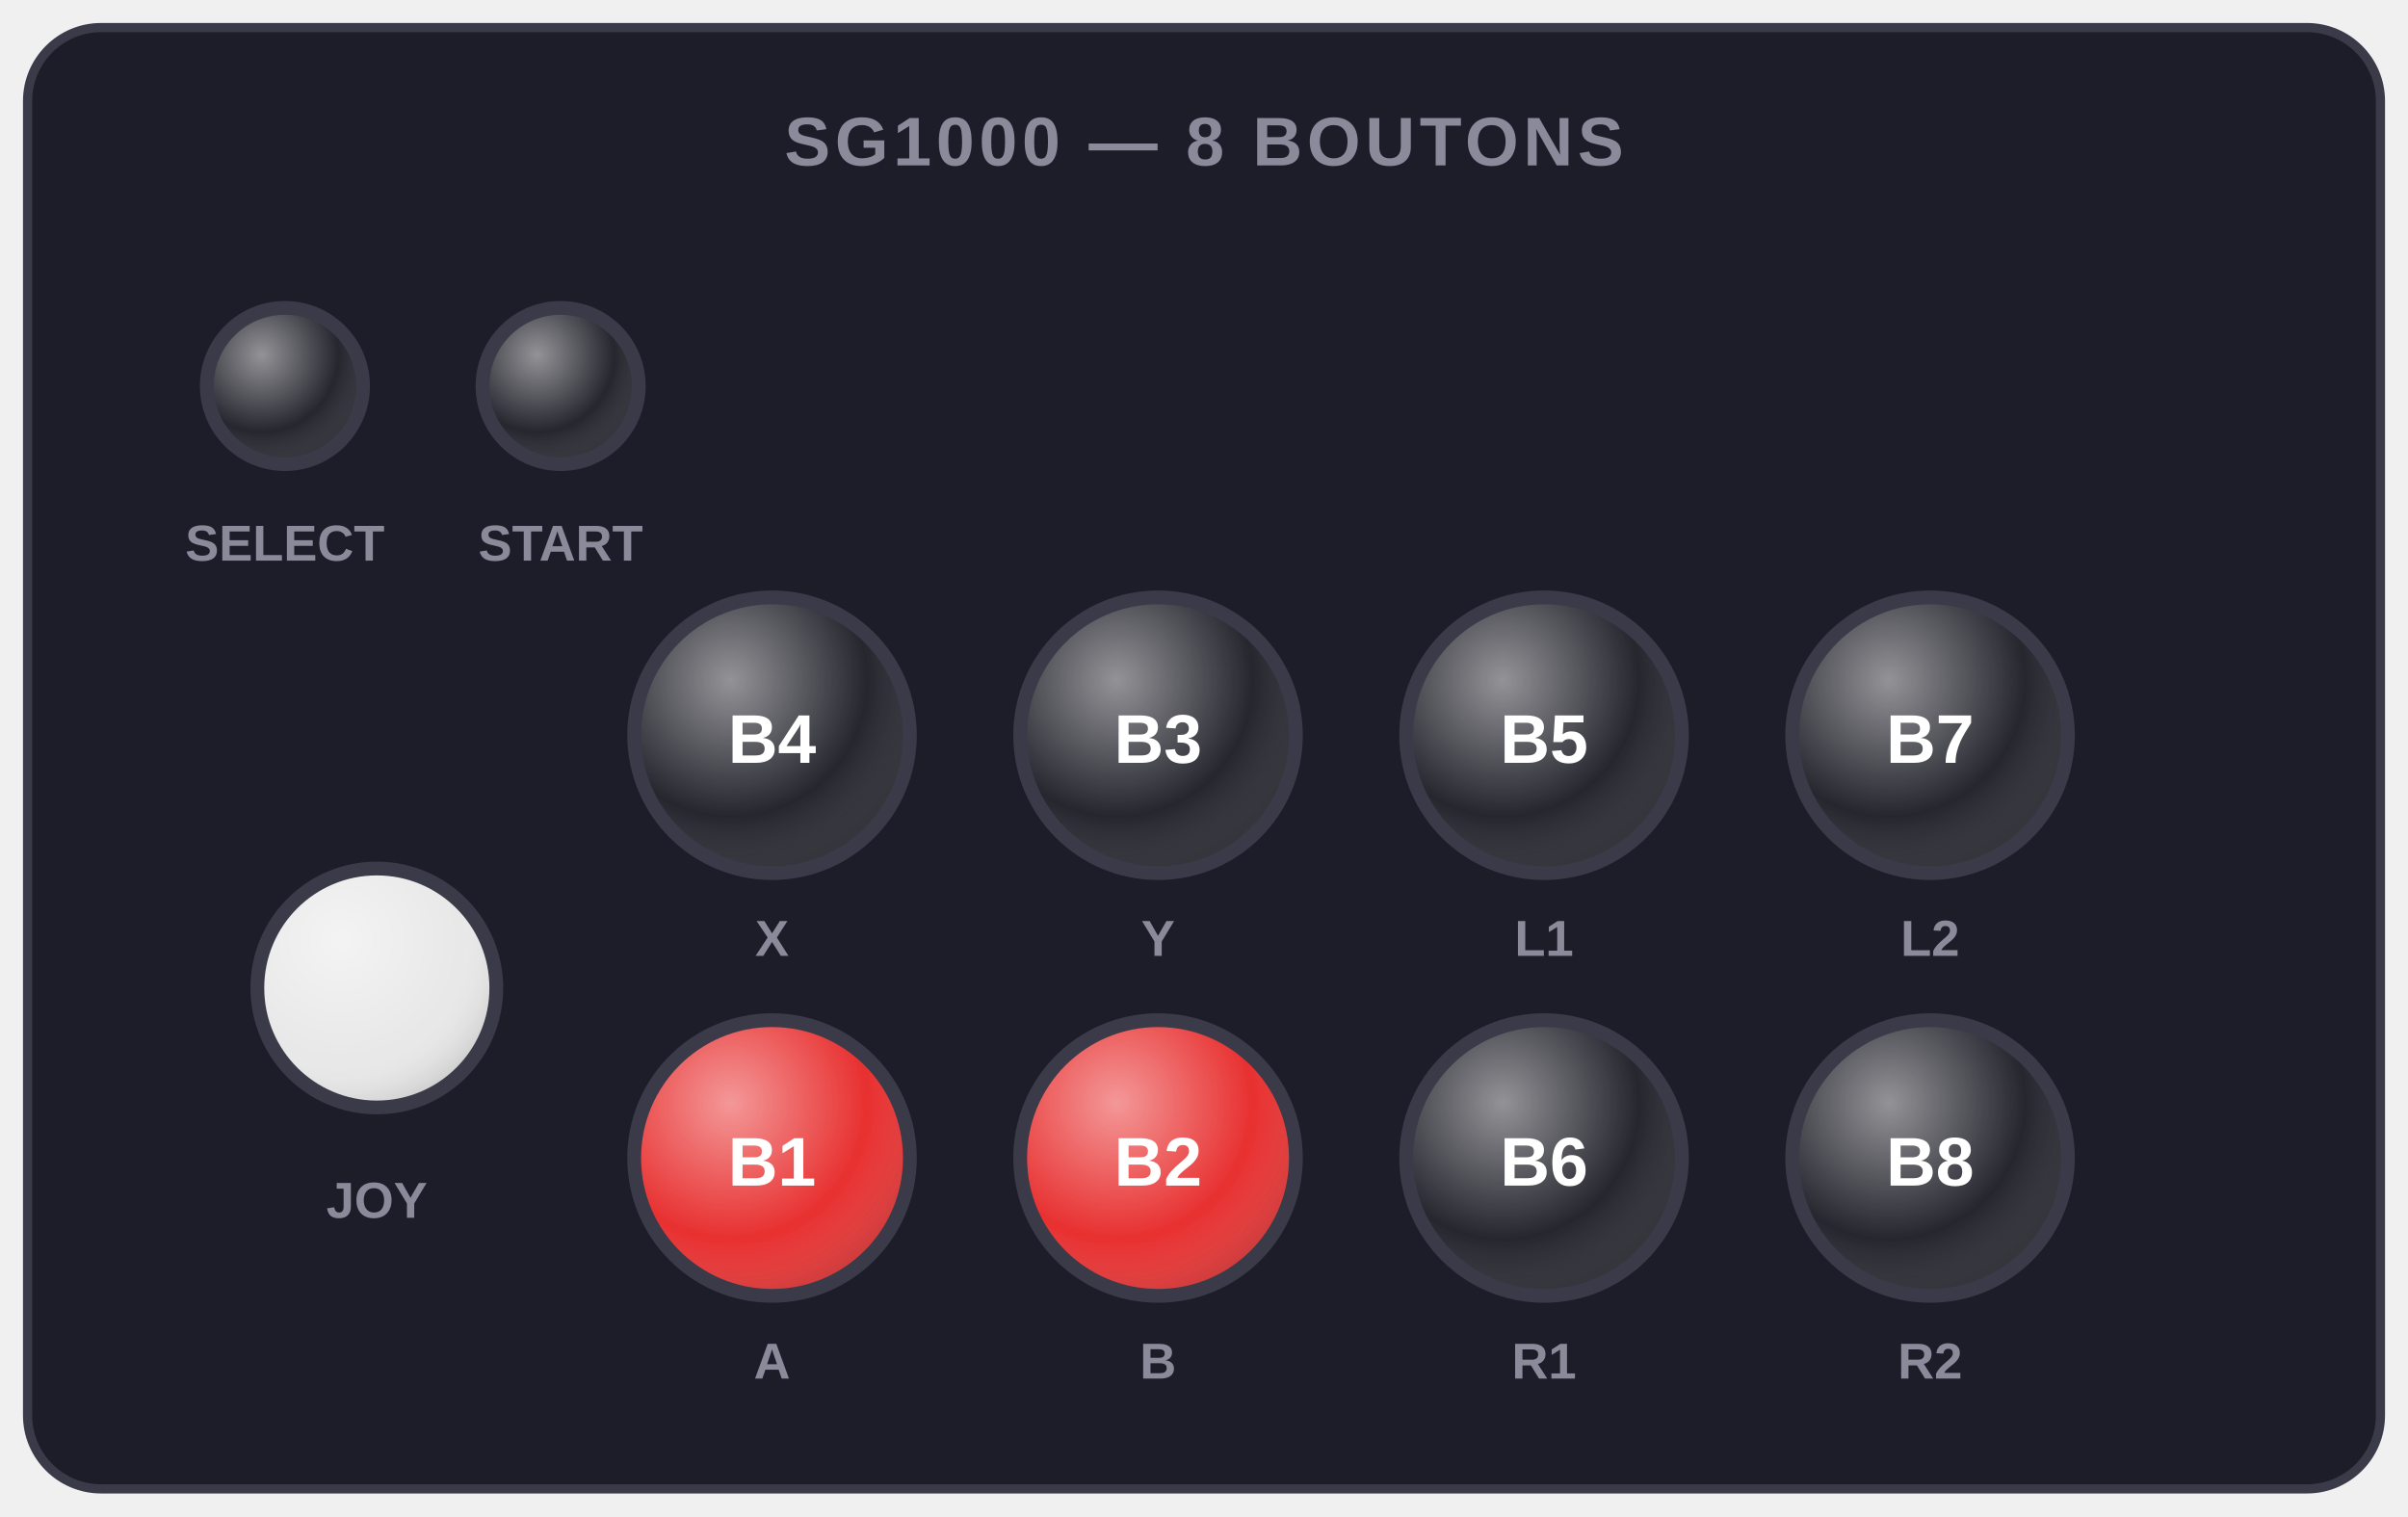
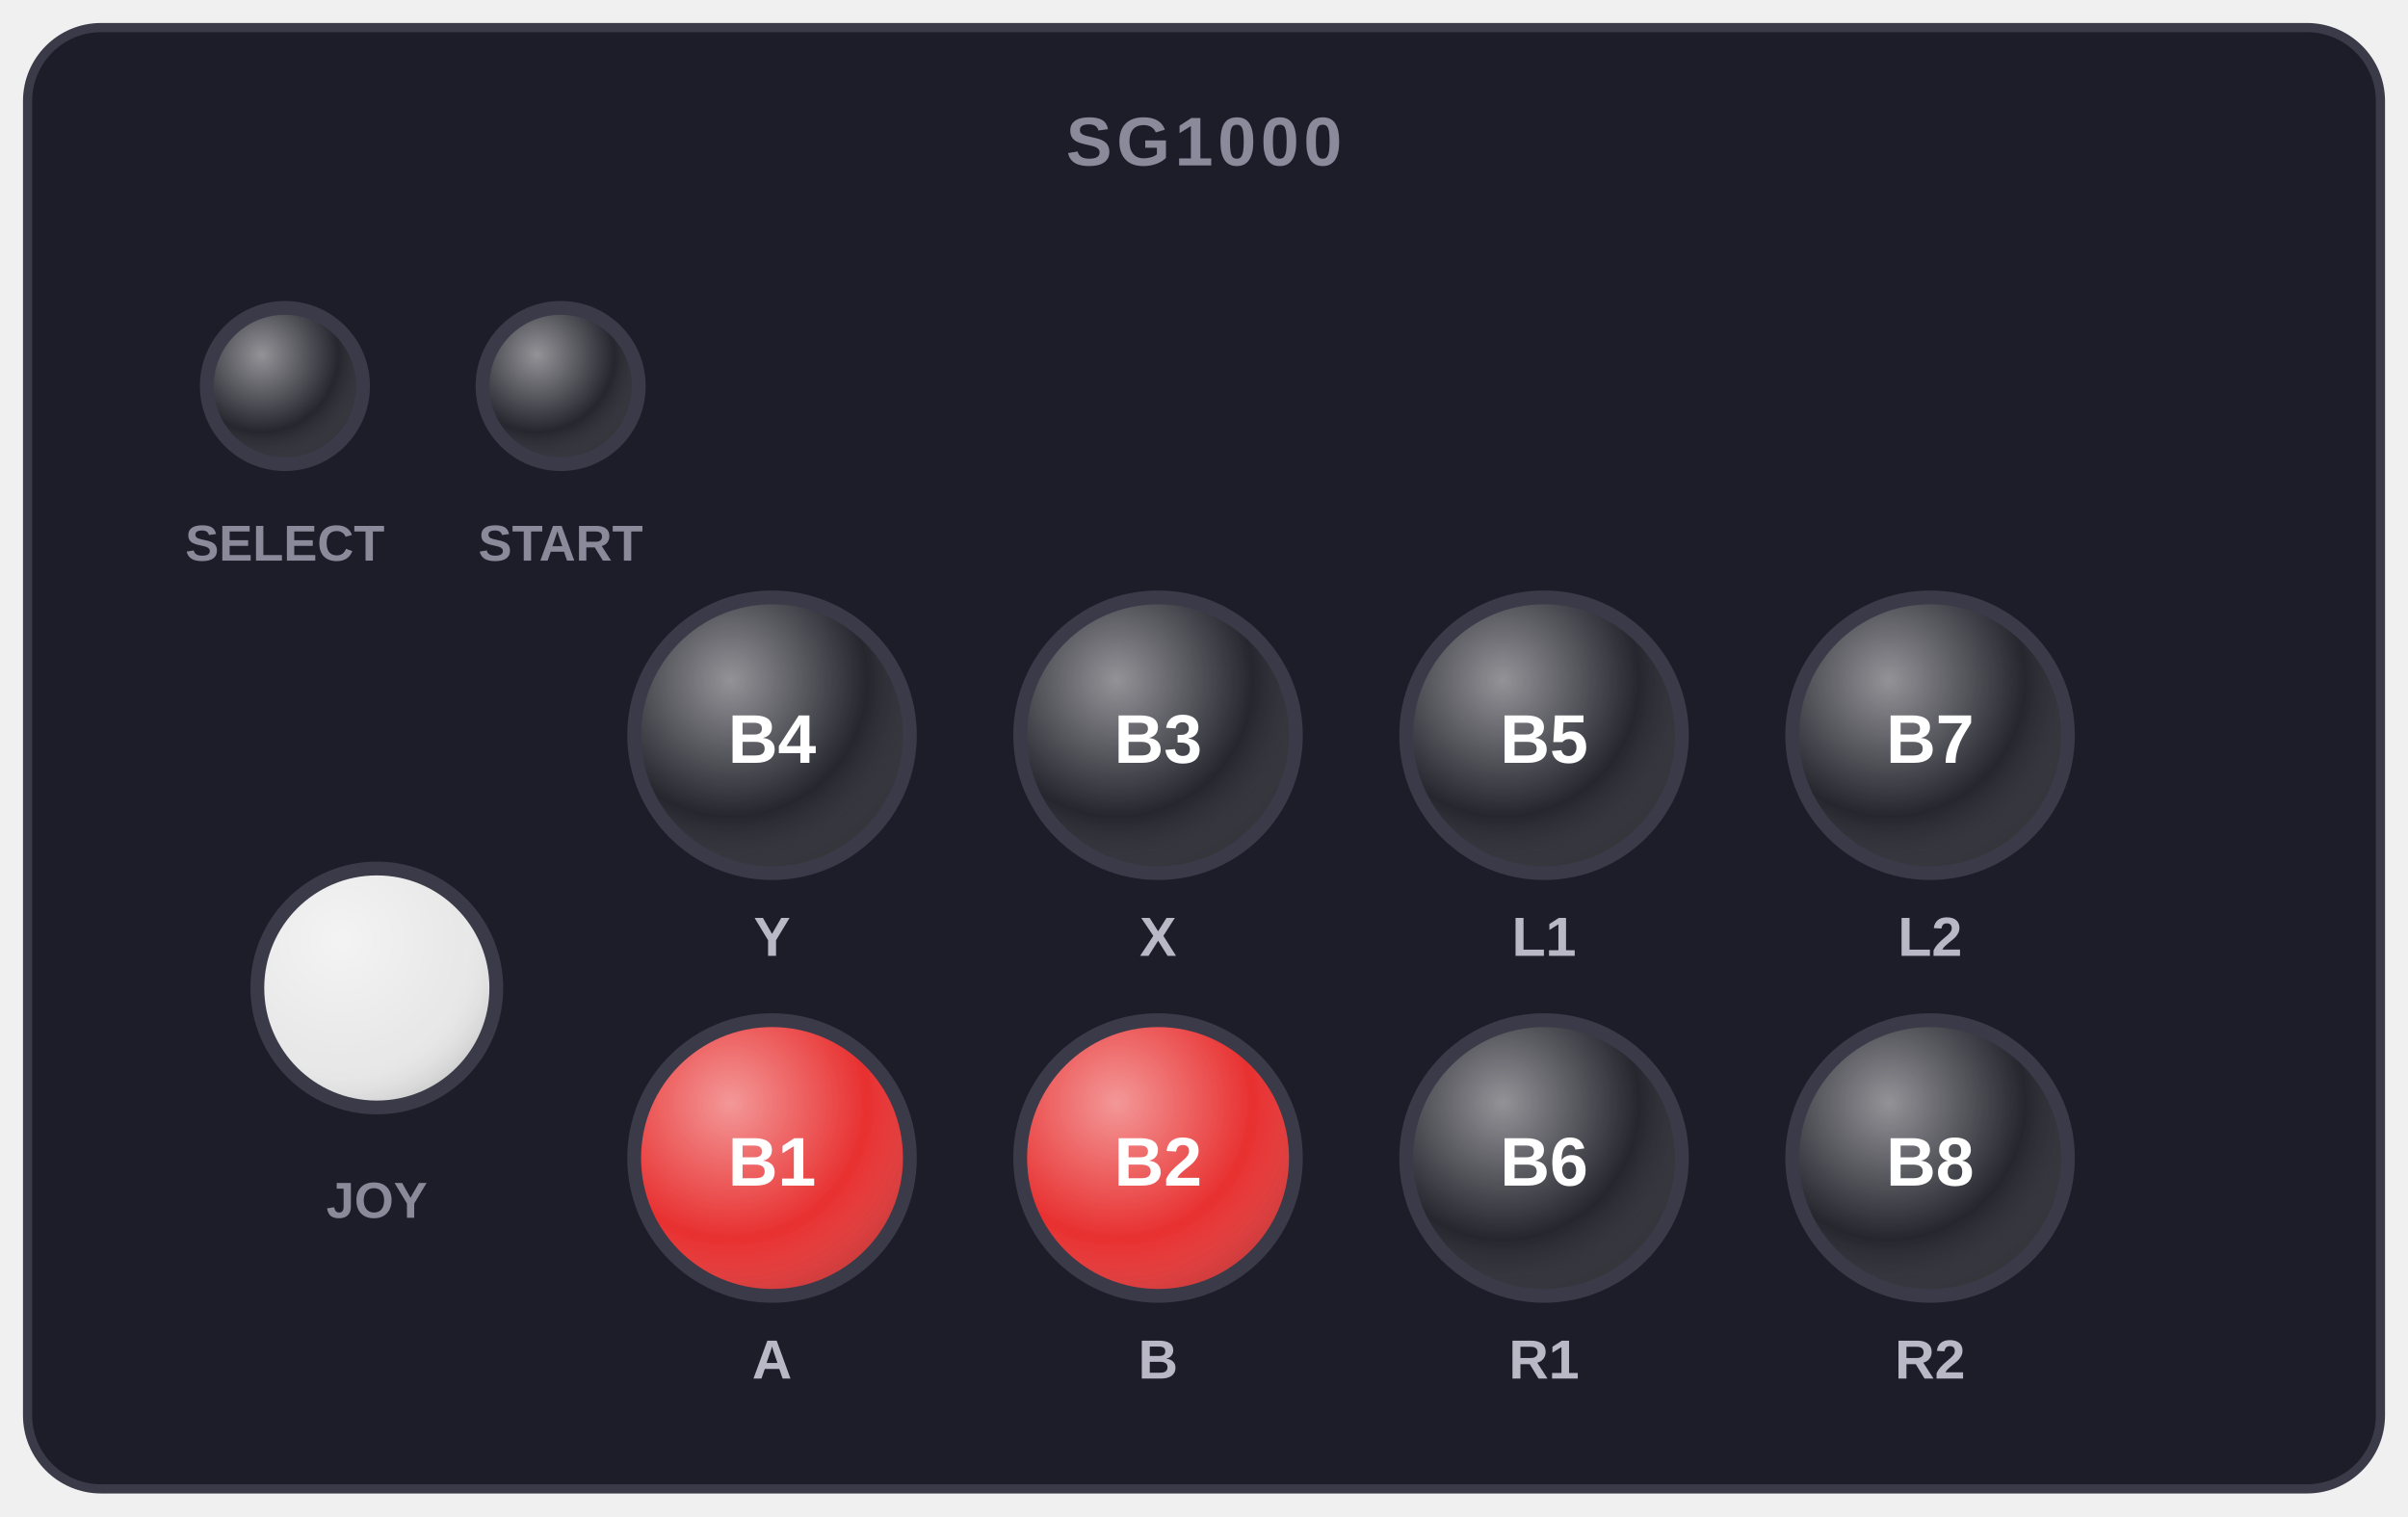
<svg xmlns="http://www.w3.org/2000/svg" viewBox="0 0 524 330" font-family="Segoe UI, Arial, sans-serif">
  <defs>
    <radialGradient id="dome" cx="0.35" cy="0.3" r="0.9">
      <stop offset="0" stop-color="#ffffff" stop-opacity="0.5" />
      <stop offset="0.55" stop-color="#ffffff" stop-opacity="0" />
      <stop offset="1" stop-color="#000000" stop-opacity="0.35" />
    </radialGradient>
  </defs>
  <rect x="6" y="6" width="512" height="318" rx="16" fill="#1d1d2a" stroke="#3a3a48" stroke-width="2" />
-   <text x="262" y="36" text-anchor="middle" fill="#8a8a9a" font-size="15" font-weight="bold" letter-spacing="1">SG1000 — 8 BOUTONS</text>
+   <text x="262" y="36" text-anchor="middle" fill="#8a8a9a" font-size="15" font-weight="bold" letter-spacing="1">SG1000</text>
  <circle cx="62" cy="84" r="17" fill="#26262f" />
  <circle cx="62" cy="84" r="17" fill="url(#dome)" />
  <circle cx="62" cy="84" r="17" fill="none" stroke="#3a3a48" stroke-width="3" />
  <text x="62" y="122" text-anchor="middle" fill="#8a8a9a" font-size="11" font-weight="bold">SELECT</text>
  <circle cx="122" cy="84" r="17" fill="#26262f" />
  <circle cx="122" cy="84" r="17" fill="url(#dome)" />
  <circle cx="122" cy="84" r="17" fill="none" stroke="#3a3a48" stroke-width="3" />
  <text x="122" y="122" text-anchor="middle" fill="#8a8a9a" font-size="11" font-weight="bold">START</text>
  <circle cx="82" cy="215" r="26" fill="#e8e8e8" />
  <circle cx="82" cy="215" r="26" fill="url(#dome)" />
  <circle cx="82" cy="215" r="26" fill="none" stroke="#3a3a48" stroke-width="3" />
  <text x="82" y="265" text-anchor="middle" fill="#8a8a9a" font-size="11" font-weight="bold">JOY</text>
  <circle cx="168" cy="160" r="30" fill="#26262f" />
  <circle cx="168" cy="160" r="30" fill="url(#dome)" />
  <circle cx="168" cy="160" r="30" fill="none" stroke="#3a3a48" stroke-width="3" />
  <text x="168" y="166" text-anchor="middle" fill="#ffffff" font-size="15" font-weight="bold">B4</text>
-   <text x="168" y="208" text-anchor="middle" fill="#8a8a9a" font-size="11" font-weight="bold">X</text>
+   <text x="168" y="208" text-anchor="middle" fill="#b8b8c6" font-size="12" font-weight="bold">Y</text>
  <circle cx="252" cy="160" r="30" fill="#26262f" />
  <circle cx="252" cy="160" r="30" fill="url(#dome)" />
  <circle cx="252" cy="160" r="30" fill="none" stroke="#3a3a48" stroke-width="3" />
  <text x="252" y="166" text-anchor="middle" fill="#ffffff" font-size="15" font-weight="bold">B3</text>
-   <text x="252" y="208" text-anchor="middle" fill="#8a8a9a" font-size="11" font-weight="bold">Y</text>
+   <text x="252" y="208" text-anchor="middle" fill="#b8b8c6" font-size="12" font-weight="bold">X</text>
  <circle cx="336" cy="160" r="30" fill="#26262f" />
  <circle cx="336" cy="160" r="30" fill="url(#dome)" />
  <circle cx="336" cy="160" r="30" fill="none" stroke="#3a3a48" stroke-width="3" />
  <text x="336" y="166" text-anchor="middle" fill="#ffffff" font-size="15" font-weight="bold">B5</text>
-   <text x="336" y="208" text-anchor="middle" fill="#8a8a9a" font-size="11" font-weight="bold">L1</text>
+   <text x="336" y="208" text-anchor="middle" fill="#b8b8c6" font-size="12" font-weight="bold">L1</text>
  <circle cx="420" cy="160" r="30" fill="#26262f" />
  <circle cx="420" cy="160" r="30" fill="url(#dome)" />
  <circle cx="420" cy="160" r="30" fill="none" stroke="#3a3a48" stroke-width="3" />
  <text x="420" y="166" text-anchor="middle" fill="#ffffff" font-size="15" font-weight="bold">B7</text>
-   <text x="420" y="208" text-anchor="middle" fill="#8a8a9a" font-size="11" font-weight="bold">L2</text>
+   <text x="420" y="208" text-anchor="middle" fill="#b8b8c6" font-size="12" font-weight="bold">L2</text>
  <circle cx="168" cy="252" r="30" fill="#e83030" />
  <circle cx="168" cy="252" r="30" fill="url(#dome)" />
  <circle cx="168" cy="252" r="30" fill="none" stroke="#3a3a48" stroke-width="3" />
  <text x="168" y="258" text-anchor="middle" fill="#ffffff" font-size="15" font-weight="bold">B1</text>
-   <text x="168" y="300" text-anchor="middle" fill="#8a8a9a" font-size="11" font-weight="bold">A</text>
+   <text x="168" y="300" text-anchor="middle" fill="#b8b8c6" font-size="12" font-weight="bold">A</text>
  <circle cx="252" cy="252" r="30" fill="#e83030" />
  <circle cx="252" cy="252" r="30" fill="url(#dome)" />
  <circle cx="252" cy="252" r="30" fill="none" stroke="#3a3a48" stroke-width="3" />
  <text x="252" y="258" text-anchor="middle" fill="#ffffff" font-size="15" font-weight="bold">B2</text>
-   <text x="252" y="300" text-anchor="middle" fill="#8a8a9a" font-size="11" font-weight="bold">B</text>
+   <text x="252" y="300" text-anchor="middle" fill="#b8b8c6" font-size="12" font-weight="bold">B</text>
  <circle cx="336" cy="252" r="30" fill="#26262f" />
  <circle cx="336" cy="252" r="30" fill="url(#dome)" />
  <circle cx="336" cy="252" r="30" fill="none" stroke="#3a3a48" stroke-width="3" />
  <text x="336" y="258" text-anchor="middle" fill="#ffffff" font-size="15" font-weight="bold">B6</text>
-   <text x="336" y="300" text-anchor="middle" fill="#8a8a9a" font-size="11" font-weight="bold">R1</text>
+   <text x="336" y="300" text-anchor="middle" fill="#b8b8c6" font-size="12" font-weight="bold">R1</text>
  <circle cx="420" cy="252" r="30" fill="#26262f" />
  <circle cx="420" cy="252" r="30" fill="url(#dome)" />
  <circle cx="420" cy="252" r="30" fill="none" stroke="#3a3a48" stroke-width="3" />
  <text x="420" y="258" text-anchor="middle" fill="#ffffff" font-size="15" font-weight="bold">B8</text>
-   <text x="420" y="300" text-anchor="middle" fill="#8a8a9a" font-size="11" font-weight="bold">R2</text>
+   <text x="420" y="300" text-anchor="middle" fill="#b8b8c6" font-size="12" font-weight="bold">R2</text>
</svg>
